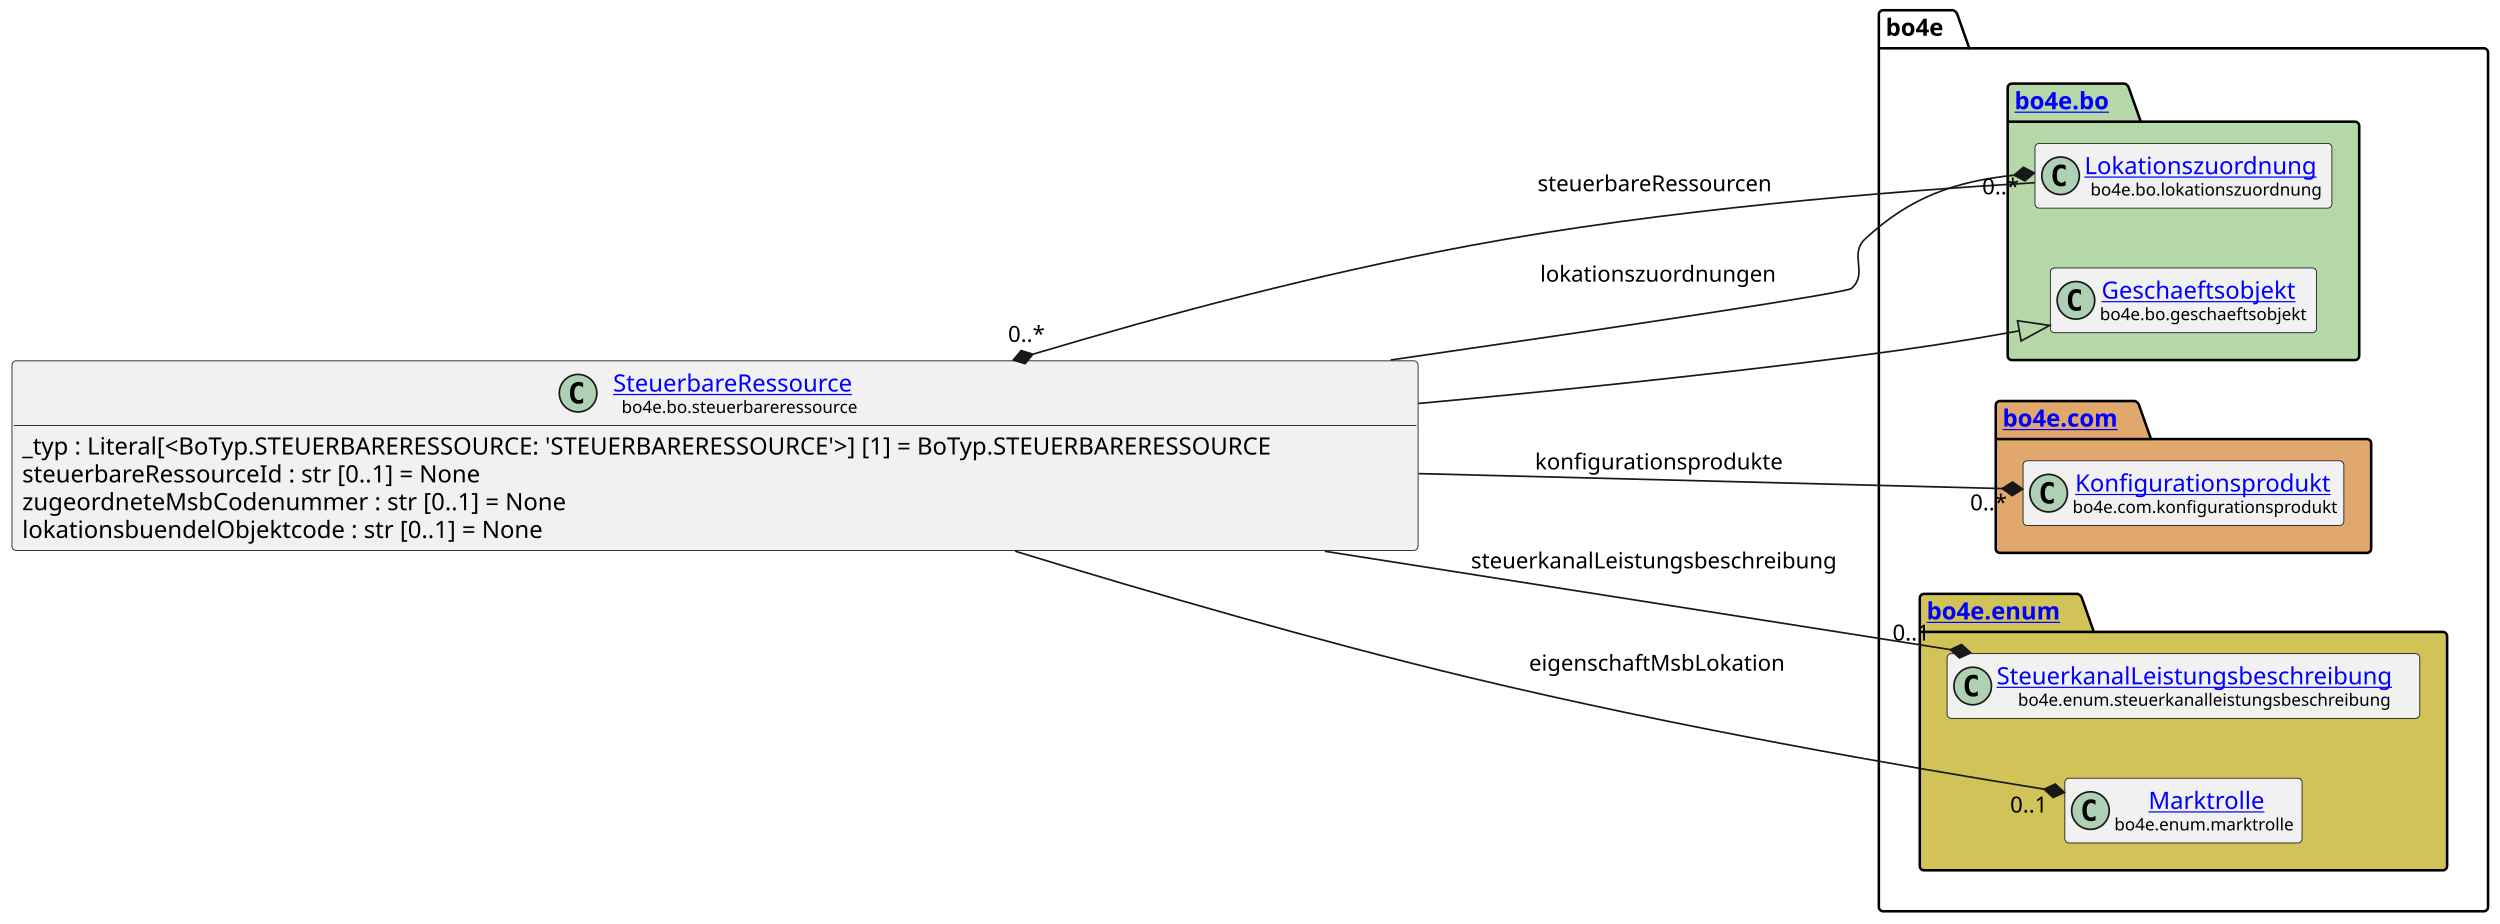
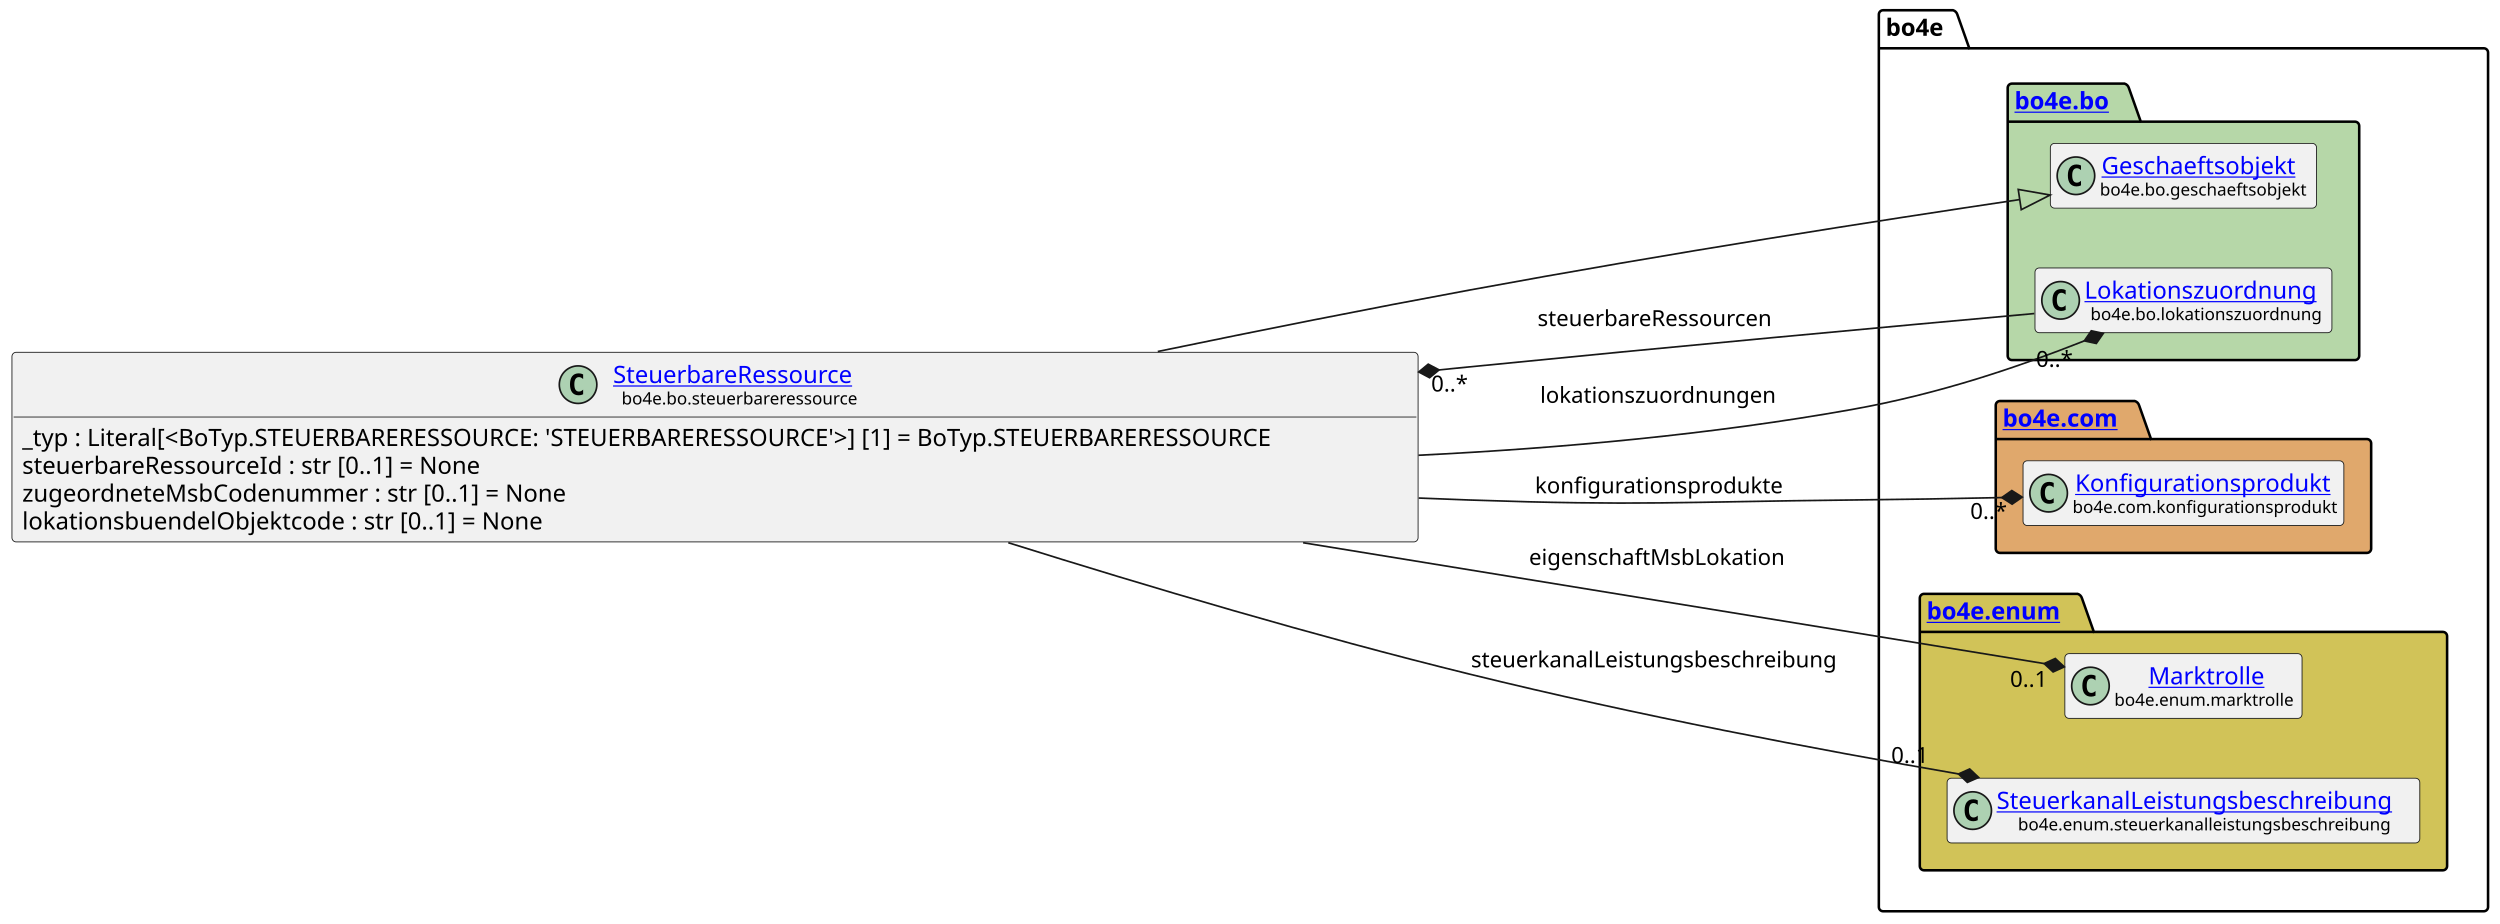
<svg xmlns="http://www.w3.org/2000/svg" xmlns:xlink="http://www.w3.org/1999/xlink" contentStyleType="text/css" height="541px" preserveAspectRatio="none" style="width:1465px;height:541px;background:#FFFFFF;" version="1.1" viewBox="0 0 1465 541" width="1465px" zoomAndPan="magnify">
  <defs />
  <g>
    <g id="cluster_bo4e">
      <path d="M1103.5,6 L1144.5,6 A3.75,3.75 0 0 1 1147,8.5 L1154,28.297 L1455.5,28.297 A2.5,2.5 0 0 1 1458,30.797 L1458,531.5 A2.5,2.5 0 0 1 1455.5,534 L1103.5,534 A2.5,2.5 0 0 1 1101,531.5 L1101,8.5 A2.5,2.5 0 0 1 1103.5,6 " fill="none" style="stroke:#000000;stroke-width:1.5;" />
      <line style="stroke:#000000;stroke-width:1.5;" x1="1101" x2="1154" y1="28.297" y2="28.297" />
      <text fill="#000000" font-family="sans-serif" font-size="14" font-weight="bold" lengthAdjust="spacing" textLength="40" x="1105" y="20.995">bo4e</text>
    </g>
    <g id="cluster_bo">
      <path d="M1179,49 L1245,49 A3.75,3.75 0 0 1 1247.5,51.5 L1254.5,71.297 L1380,71.297 A2.5,2.5 0 0 1 1382.5,73.797 L1382.5,208.5 A2.5,2.5 0 0 1 1380,211 L1179,211 A2.5,2.5 0 0 1 1176.5,208.5 L1176.5,51.5 A2.5,2.5 0 0 1 1179,49 " fill="#B6D7A8" style="stroke:#000000;stroke-width:1.5;" />
      <line style="stroke:#000000;stroke-width:1.5;" x1="1176.5" x2="1254.5" y1="71.297" y2="71.297" />
      <a href="https://bo4e.github.io/BO4E-python/latest/api/bo4e.bo.html" target="_top" title="https://bo4e.github.io/BO4E-python/latest/api/bo4e.bo.html" xlink:actuate="onRequest" xlink:href="https://bo4e.github.io/BO4E-python/latest/api/bo4e.bo.html" xlink:show="new" xlink:title="https://bo4e.github.io/BO4E-python/latest/api/bo4e.bo.html" xlink:type="simple">
        <text fill="#0000FF" font-family="sans-serif" font-size="14" font-weight="bold" lengthAdjust="spacing" text-decoration="underline" textLength="65" x="1180.5" y="63.995">bo4e.bo</text>
      </a>
    </g>
    <g id="cluster_com">
      <path d="M1172,235 L1251,235 A3.75,3.75 0 0 1 1253.5,237.5 L1260.5,257.297 L1387,257.297 A2.5,2.5 0 0 1 1389.5,259.797 L1389.5,321.5 A2.5,2.5 0 0 1 1387,324 L1172,324 A2.5,2.5 0 0 1 1169.5,321.5 L1169.5,237.5 A2.5,2.5 0 0 1 1172,235 " fill="#E0A86C" style="stroke:#000000;stroke-width:1.5;" />
      <line style="stroke:#000000;stroke-width:1.5;" x1="1169.5" x2="1260.5" y1="257.297" y2="257.297" />
      <a href="https://bo4e.github.io/BO4E-python/latest/api/bo4e.com.html" target="_top" title="https://bo4e.github.io/BO4E-python/latest/api/bo4e.com.html" xlink:actuate="onRequest" xlink:href="https://bo4e.github.io/BO4E-python/latest/api/bo4e.com.html" xlink:show="new" xlink:title="https://bo4e.github.io/BO4E-python/latest/api/bo4e.com.html" xlink:type="simple">
        <text fill="#0000FF" font-family="sans-serif" font-size="14" font-weight="bold" lengthAdjust="spacing" text-decoration="underline" textLength="78" x="1173.5" y="249.995">bo4e.com</text>
      </a>
    </g>
    <g id="cluster_enum">
      <path d="M1127.5,348 L1217.5,348 A3.75,3.75 0 0 1 1220,350.5 L1227,370.297 L1431.5,370.297 A2.5,2.5 0 0 1 1434,372.797 L1434,507.5 A2.5,2.5 0 0 1 1431.5,510 L1127.5,510 A2.5,2.5 0 0 1 1125,507.5 L1125,350.5 A2.5,2.5 0 0 1 1127.5,348 " fill="#D1C358" style="stroke:#000000;stroke-width:1.5;" />
      <line style="stroke:#000000;stroke-width:1.5;" x1="1125" x2="1227" y1="370.297" y2="370.297" />
      <a href="https://bo4e.github.io/BO4E-python/latest/api/bo4e.enum.html" target="_top" title="https://bo4e.github.io/BO4E-python/latest/api/bo4e.enum.html" xlink:actuate="onRequest" xlink:href="https://bo4e.github.io/BO4E-python/latest/api/bo4e.enum.html" xlink:show="new" xlink:title="https://bo4e.github.io/BO4E-python/latest/api/bo4e.enum.html" xlink:type="simple">
        <text fill="#0000FF" font-family="sans-serif" font-size="14" font-weight="bold" lengthAdjust="spacing" text-decoration="underline" textLength="89" x="1129" y="362.995">bo4e.enum</text>
      </a>
    </g>
+     <g id="elem_Geschaeftsobjekt">
+       <rect codeLine="11" fill="#F1F1F1" height="37.938" id="Geschaeftsobjekt" rx="2.5" ry="2.5" style="stroke:#181818;stroke-width:0.5;" width="156" x="1201.5" y="84.03" />
+       <ellipse cx="1216.5" cy="102.999" fill="#ADD1B2" rx="11" ry="11" style="stroke:#181818;stroke-width:1.0;" />
+       <path d="M1219.469,108.639 Q1218.891,108.936 1218.25,109.077 Q1217.609,109.233 1216.906,109.233 Q1214.406,109.233 1213.078,107.593 Q1211.766,105.936 1211.766,102.811 Q1211.766,99.686 1213.078,98.03 Q1214.406,96.374 1216.906,96.374 Q1217.609,96.374 1218.25,96.53 Q1218.906,96.686 1219.469,96.983 L1219.469,99.702 Q1218.844,99.124 1218.25,98.858 Q1217.656,98.577 1217.031,98.577 Q1215.688,98.577 1215,99.655 Q1214.312,100.718 1214.312,102.811 Q1214.312,104.905 1215,105.983 Q1215.688,107.046 1217.031,107.046 Q1217.656,107.046 1218.25,106.78 Q1218.844,106.499 1219.469,105.921 L1219.469,108.639 Z " fill="#000000" />
+       <a href="https://bo4e.github.io/BO4E-python/latest/api/bo4e.bo.html#bo4e.bo.geschaeftsobjekt.Geschaeftsobjekt" target="_top" title="https://bo4e.github.io/BO4E-python/latest/api/bo4e.bo.html#bo4e.bo.geschaeftsobjekt.Geschaeftsobjekt" xlink:actuate="onRequest" xlink:href="https://bo4e.github.io/BO4E-python/latest/api/bo4e.bo.html#bo4e.bo.geschaeftsobjekt.Geschaeftsobjekt" xlink:show="new" xlink:title="https://bo4e.github.io/BO4E-python/latest/api/bo4e.bo.html#bo4e.bo.geschaeftsobjekt.Geschaeftsobjekt" xlink:type="simple">
+         <text fill="#0000FF" font-family="sans-serif" font-size="14" lengthAdjust="spacing" text-decoration="underline" textLength="122" x="1231.5" y="102.025">Geschaeftsobjekt</text>
+       </a>
+       <text fill="#000000" font-family="sans-serif" font-size="10" lengthAdjust="spacing" textLength="124" x="1230.5" y="114.609">bo4e.bo.geschaeftsobjekt</text>
+     </g>
    <g id="elem_Lokationszuordnung">
-       <rect codeLine="11" fill="#F1F1F1" height="37.938" id="Lokationszuordnung" rx="2.5" ry="2.5" style="stroke:#181818;stroke-width:0.5;" width="174" x="1192.5" y="84.03" />
-       <ellipse cx="1207.5" cy="102.999" fill="#ADD1B2" rx="11" ry="11" style="stroke:#181818;stroke-width:1.0;" />
-       <path d="M1210.469,108.639 Q1209.891,108.936 1209.25,109.077 Q1208.609,109.233 1207.906,109.233 Q1205.406,109.233 1204.078,107.593 Q1202.766,105.936 1202.766,102.811 Q1202.766,99.686 1204.078,98.03 Q1205.406,96.374 1207.906,96.374 Q1208.609,96.374 1209.25,96.53 Q1209.906,96.686 1210.469,96.983 L1210.469,99.702 Q1209.844,99.124 1209.25,98.858 Q1208.656,98.577 1208.031,98.577 Q1206.688,98.577 1206,99.655 Q1205.312,100.718 1205.312,102.811 Q1205.312,104.905 1206,105.983 Q1206.688,107.046 1208.031,107.046 Q1208.656,107.046 1209.25,106.78 Q1209.844,106.499 1210.469,105.921 L1210.469,108.639 Z " fill="#000000" />
+       <rect codeLine="12" fill="#F1F1F1" height="37.938" id="Lokationszuordnung" rx="2.5" ry="2.5" style="stroke:#181818;stroke-width:0.5;" width="174" x="1192.5" y="157.03" />
+       <ellipse cx="1207.5" cy="175.999" fill="#ADD1B2" rx="11" ry="11" style="stroke:#181818;stroke-width:1.0;" />
+       <path d="M1210.469,181.639 Q1209.891,181.936 1209.25,182.077 Q1208.609,182.233 1207.906,182.233 Q1205.406,182.233 1204.078,180.593 Q1202.766,178.936 1202.766,175.811 Q1202.766,172.686 1204.078,171.03 Q1205.406,169.374 1207.906,169.374 Q1208.609,169.374 1209.25,169.53 Q1209.906,169.686 1210.469,169.983 L1210.469,172.702 Q1209.844,172.124 1209.25,171.858 Q1208.656,171.577 1208.031,171.577 Q1206.688,171.577 1206,172.655 Q1205.312,173.718 1205.312,175.811 Q1205.312,177.905 1206,178.983 Q1206.688,180.046 1208.031,180.046 Q1208.656,180.046 1209.25,179.78 Q1209.844,179.499 1210.469,178.921 L1210.469,181.639 Z " fill="#000000" />
      <a href="https://bo4e.github.io/BO4E-python/latest/api/bo4e.bo.html#bo4e.bo.lokationszuordnung.Lokationszuordnung" target="_top" title="https://bo4e.github.io/BO4E-python/latest/api/bo4e.bo.html#bo4e.bo.lokationszuordnung.Lokationszuordnung" xlink:actuate="onRequest" xlink:href="https://bo4e.github.io/BO4E-python/latest/api/bo4e.bo.html#bo4e.bo.lokationszuordnung.Lokationszuordnung" xlink:show="new" xlink:title="https://bo4e.github.io/BO4E-python/latest/api/bo4e.bo.html#bo4e.bo.lokationszuordnung.Lokationszuordnung" xlink:type="simple">
-         <text fill="#0000FF" font-family="sans-serif" font-size="14" lengthAdjust="spacing" text-decoration="underline" textLength="142" x="1221.5" y="102.025">Lokationszuordnung</text>
+         <text fill="#0000FF" font-family="sans-serif" font-size="14" lengthAdjust="spacing" text-decoration="underline" textLength="142" x="1221.5" y="175.025">Lokationszuordnung</text>
      </a>
-       <text fill="#000000" font-family="sans-serif" font-size="10" lengthAdjust="spacing" textLength="135" x="1225" y="114.609">bo4e.bo.lokationszuordnung</text>
-     </g>
-     <g id="elem_Geschaeftsobjekt">
-       <rect codeLine="12" fill="#F1F1F1" height="37.938" id="Geschaeftsobjekt" rx="2.5" ry="2.5" style="stroke:#181818;stroke-width:0.5;" width="156" x="1201.5" y="157.03" />
-       <ellipse cx="1216.5" cy="175.999" fill="#ADD1B2" rx="11" ry="11" style="stroke:#181818;stroke-width:1.0;" />
-       <path d="M1219.469,181.639 Q1218.891,181.936 1218.25,182.077 Q1217.609,182.233 1216.906,182.233 Q1214.406,182.233 1213.078,180.593 Q1211.766,178.936 1211.766,175.811 Q1211.766,172.686 1213.078,171.03 Q1214.406,169.374 1216.906,169.374 Q1217.609,169.374 1218.25,169.53 Q1218.906,169.686 1219.469,169.983 L1219.469,172.702 Q1218.844,172.124 1218.25,171.858 Q1217.656,171.577 1217.031,171.577 Q1215.688,171.577 1215,172.655 Q1214.312,173.718 1214.312,175.811 Q1214.312,177.905 1215,178.983 Q1215.688,180.046 1217.031,180.046 Q1217.656,180.046 1218.25,179.78 Q1218.844,179.499 1219.469,178.921 L1219.469,181.639 Z " fill="#000000" />
-       <a href="https://bo4e.github.io/BO4E-python/latest/api/bo4e.bo.html#bo4e.bo.geschaeftsobjekt.Geschaeftsobjekt" target="_top" title="https://bo4e.github.io/BO4E-python/latest/api/bo4e.bo.html#bo4e.bo.geschaeftsobjekt.Geschaeftsobjekt" xlink:actuate="onRequest" xlink:href="https://bo4e.github.io/BO4E-python/latest/api/bo4e.bo.html#bo4e.bo.geschaeftsobjekt.Geschaeftsobjekt" xlink:show="new" xlink:title="https://bo4e.github.io/BO4E-python/latest/api/bo4e.bo.html#bo4e.bo.geschaeftsobjekt.Geschaeftsobjekt" xlink:type="simple">
-         <text fill="#0000FF" font-family="sans-serif" font-size="14" lengthAdjust="spacing" text-decoration="underline" textLength="122" x="1231.5" y="175.025">Geschaeftsobjekt</text>
-       </a>
-       <text fill="#000000" font-family="sans-serif" font-size="10" lengthAdjust="spacing" textLength="124" x="1230.5" y="187.609">bo4e.bo.geschaeftsobjekt</text>
+       <text fill="#000000" font-family="sans-serif" font-size="10" lengthAdjust="spacing" textLength="135" x="1225" y="187.609">bo4e.bo.lokationszuordnung</text>
    </g>
    <g id="elem_Konfigurationsprodukt">
      <rect codeLine="15" fill="#F1F1F1" height="37.938" id="Konfigurationsprodukt" rx="2.5" ry="2.5" style="stroke:#181818;stroke-width:0.5;" width="188" x="1185.5" y="270.03" />
      <ellipse cx="1200.5" cy="288.999" fill="#ADD1B2" rx="11" ry="11" style="stroke:#181818;stroke-width:1.0;" />
      <path d="M1203.469,294.639 Q1202.891,294.936 1202.25,295.077 Q1201.609,295.233 1200.906,295.233 Q1198.406,295.233 1197.078,293.592 Q1195.766,291.936 1195.766,288.811 Q1195.766,285.686 1197.078,284.03 Q1198.406,282.374 1200.906,282.374 Q1201.609,282.374 1202.25,282.53 Q1202.906,282.686 1203.469,282.983 L1203.469,285.702 Q1202.844,285.124 1202.25,284.858 Q1201.656,284.577 1201.031,284.577 Q1199.688,284.577 1199,285.655 Q1198.312,286.717 1198.312,288.811 Q1198.312,290.905 1199,291.983 Q1199.688,293.046 1201.031,293.046 Q1201.656,293.046 1202.25,292.78 Q1202.844,292.499 1203.469,291.921 L1203.469,294.639 Z " fill="#000000" />
      <a href="https://bo4e.github.io/BO4E-python/latest/api/bo4e.com.html#bo4e.com.konfigurationsprodukt.Konfigurationsprodukt" target="_top" title="https://bo4e.github.io/BO4E-python/latest/api/bo4e.com.html#bo4e.com.konfigurationsprodukt.Konfigurationsprodukt" xlink:actuate="onRequest" xlink:href="https://bo4e.github.io/BO4E-python/latest/api/bo4e.com.html#bo4e.com.konfigurationsprodukt.Konfigurationsprodukt" xlink:show="new" xlink:title="https://bo4e.github.io/BO4E-python/latest/api/bo4e.com.html#bo4e.com.konfigurationsprodukt.Konfigurationsprodukt" xlink:type="simple">
        <text fill="#0000FF" font-family="sans-serif" font-size="14" lengthAdjust="spacing" text-decoration="underline" textLength="153" x="1216" y="288.025">Konfigurationsprodukt</text>
      </a>
      <text fill="#000000" font-family="sans-serif" font-size="10" lengthAdjust="spacing" textLength="156" x="1214.5" y="300.609">bo4e.com.konfigurationsprodukt</text>
    </g>
+     <g id="elem_Marktrolle">
+       <rect codeLine="18" fill="#F1F1F1" height="37.938" id="Marktrolle" rx="2.5" ry="2.5" style="stroke:#181818;stroke-width:0.5;" width="139" x="1210" y="383.03" />
+       <ellipse cx="1225" cy="401.999" fill="#ADD1B2" rx="11" ry="11" style="stroke:#181818;stroke-width:1.0;" />
+       <path d="M1227.969,407.639 Q1227.391,407.936 1226.75,408.077 Q1226.109,408.233 1225.406,408.233 Q1222.906,408.233 1221.578,406.592 Q1220.266,404.936 1220.266,401.811 Q1220.266,398.686 1221.578,397.03 Q1222.906,395.374 1225.406,395.374 Q1226.109,395.374 1226.75,395.53 Q1227.406,395.686 1227.969,395.983 L1227.969,398.702 Q1227.344,398.124 1226.75,397.858 Q1226.156,397.577 1225.531,397.577 Q1224.188,397.577 1223.5,398.655 Q1222.812,399.717 1222.812,401.811 Q1222.812,403.905 1223.5,404.983 Q1224.188,406.046 1225.531,406.046 Q1226.156,406.046 1226.75,405.78 Q1227.344,405.499 1227.969,404.921 L1227.969,407.639 Z " fill="#000000" />
+       <a href="https://bo4e.github.io/BO4E-python/latest/api/bo4e.enum.html#bo4e.enum.marktrolle.Marktrolle" target="_top" title="https://bo4e.github.io/BO4E-python/latest/api/bo4e.enum.html#bo4e.enum.marktrolle.Marktrolle" xlink:actuate="onRequest" xlink:href="https://bo4e.github.io/BO4E-python/latest/api/bo4e.enum.html#bo4e.enum.marktrolle.Marktrolle" xlink:show="new" xlink:title="https://bo4e.github.io/BO4E-python/latest/api/bo4e.enum.html#bo4e.enum.marktrolle.Marktrolle" xlink:type="simple">
+         <text fill="#0000FF" font-family="sans-serif" font-size="14" lengthAdjust="spacing" text-decoration="underline" textLength="67" x="1259" y="401.025">Marktrolle</text>
+       </a>
+       <text fill="#000000" font-family="sans-serif" font-size="10" lengthAdjust="spacing" textLength="107" x="1239" y="413.609">bo4e.enum.marktrolle</text>
+     </g>
    <g id="elem_SteuerkanalLeistungsbeschreibung">
-       <rect codeLine="18" fill="#F1F1F1" height="37.938" id="SteuerkanalLeistungsbeschreibung" rx="2.5" ry="2.5" style="stroke:#181818;stroke-width:0.5;" width="277" x="1141" y="383.03" />
-       <ellipse cx="1156" cy="401.999" fill="#ADD1B2" rx="11" ry="11" style="stroke:#181818;stroke-width:1.0;" />
-       <path d="M1158.969,407.639 Q1158.391,407.936 1157.75,408.077 Q1157.109,408.233 1156.406,408.233 Q1153.906,408.233 1152.578,406.592 Q1151.266,404.936 1151.266,401.811 Q1151.266,398.686 1152.578,397.03 Q1153.906,395.374 1156.406,395.374 Q1157.109,395.374 1157.75,395.53 Q1158.406,395.686 1158.969,395.983 L1158.969,398.702 Q1158.344,398.124 1157.75,397.858 Q1157.156,397.577 1156.531,397.577 Q1155.188,397.577 1154.5,398.655 Q1153.812,399.717 1153.812,401.811 Q1153.812,403.905 1154.5,404.983 Q1155.188,406.046 1156.531,406.046 Q1157.156,406.046 1157.75,405.78 Q1158.344,405.499 1158.969,404.921 L1158.969,407.639 Z " fill="#000000" />
+       <rect codeLine="19" fill="#F1F1F1" height="37.938" id="SteuerkanalLeistungsbeschreibung" rx="2.5" ry="2.5" style="stroke:#181818;stroke-width:0.5;" width="277" x="1141" y="456.03" />
+       <ellipse cx="1156" cy="474.999" fill="#ADD1B2" rx="11" ry="11" style="stroke:#181818;stroke-width:1.0;" />
+       <path d="M1158.969,480.639 Q1158.391,480.936 1157.75,481.077 Q1157.109,481.233 1156.406,481.233 Q1153.906,481.233 1152.578,479.592 Q1151.266,477.936 1151.266,474.811 Q1151.266,471.686 1152.578,470.03 Q1153.906,468.374 1156.406,468.374 Q1157.109,468.374 1157.75,468.53 Q1158.406,468.686 1158.969,468.983 L1158.969,471.702 Q1158.344,471.124 1157.75,470.858 Q1157.156,470.577 1156.531,470.577 Q1155.188,470.577 1154.5,471.655 Q1153.812,472.717 1153.812,474.811 Q1153.812,476.905 1154.5,477.983 Q1155.188,479.046 1156.531,479.046 Q1157.156,479.046 1157.75,478.78 Q1158.344,478.499 1158.969,477.921 L1158.969,480.639 Z " fill="#000000" />
      <a href="https://bo4e.github.io/BO4E-python/latest/api/bo4e.enum.html#bo4e.enum.steuerkanalleistungsbeschreibung.SteuerkanalLeistungsbeschreibung" target="_top" title="https://bo4e.github.io/BO4E-python/latest/api/bo4e.enum.html#bo4e.enum.steuerkanalleistungsbeschreibung.SteuerkanalLeistungsbeschreibung" xlink:actuate="onRequest" xlink:href="https://bo4e.github.io/BO4E-python/latest/api/bo4e.enum.html#bo4e.enum.steuerkanalleistungsbeschreibung.SteuerkanalLeistungsbeschreibung" xlink:show="new" xlink:title="https://bo4e.github.io/BO4E-python/latest/api/bo4e.enum.html#bo4e.enum.steuerkanalleistungsbeschreibung.SteuerkanalLeistungsbeschreibung" xlink:type="simple">
-         <text fill="#0000FF" font-family="sans-serif" font-size="14" lengthAdjust="spacing" text-decoration="underline" textLength="245" x="1170" y="401.025">SteuerkanalLeistungsbeschreibung</text>
+         <text fill="#0000FF" font-family="sans-serif" font-size="14" lengthAdjust="spacing" text-decoration="underline" textLength="245" x="1170" y="474.025">SteuerkanalLeistungsbeschreibung</text>
      </a>
-       <text fill="#000000" font-family="sans-serif" font-size="10" lengthAdjust="spacing" textLength="220" x="1182.5" y="413.609">bo4e.enum.steuerkanalleistungsbeschreibung</text>
-     </g>
-     <g id="elem_Marktrolle">
-       <rect codeLine="19" fill="#F1F1F1" height="37.938" id="Marktrolle" rx="2.5" ry="2.5" style="stroke:#181818;stroke-width:0.5;" width="139" x="1210" y="456.03" />
-       <ellipse cx="1225" cy="474.999" fill="#ADD1B2" rx="11" ry="11" style="stroke:#181818;stroke-width:1.0;" />
-       <path d="M1227.969,480.639 Q1227.391,480.936 1226.75,481.077 Q1226.109,481.233 1225.406,481.233 Q1222.906,481.233 1221.578,479.592 Q1220.266,477.936 1220.266,474.811 Q1220.266,471.686 1221.578,470.03 Q1222.906,468.374 1225.406,468.374 Q1226.109,468.374 1226.75,468.53 Q1227.406,468.686 1227.969,468.983 L1227.969,471.702 Q1227.344,471.124 1226.75,470.858 Q1226.156,470.577 1225.531,470.577 Q1224.188,470.577 1223.5,471.655 Q1222.812,472.717 1222.812,474.811 Q1222.812,476.905 1223.5,477.983 Q1224.188,479.046 1225.531,479.046 Q1226.156,479.046 1226.75,478.78 Q1227.344,478.499 1227.969,477.921 L1227.969,480.639 Z " fill="#000000" />
-       <a href="https://bo4e.github.io/BO4E-python/latest/api/bo4e.enum.html#bo4e.enum.marktrolle.Marktrolle" target="_top" title="https://bo4e.github.io/BO4E-python/latest/api/bo4e.enum.html#bo4e.enum.marktrolle.Marktrolle" xlink:actuate="onRequest" xlink:href="https://bo4e.github.io/BO4E-python/latest/api/bo4e.enum.html#bo4e.enum.marktrolle.Marktrolle" xlink:show="new" xlink:title="https://bo4e.github.io/BO4E-python/latest/api/bo4e.enum.html#bo4e.enum.marktrolle.Marktrolle" xlink:type="simple">
-         <text fill="#0000FF" font-family="sans-serif" font-size="14" lengthAdjust="spacing" text-decoration="underline" textLength="67" x="1259" y="474.025">Marktrolle</text>
-       </a>
-       <text fill="#000000" font-family="sans-serif" font-size="10" lengthAdjust="spacing" textLength="107" x="1239" y="486.609">bo4e.enum.marktrolle</text>
+       <text fill="#000000" font-family="sans-serif" font-size="10" lengthAdjust="spacing" textLength="220" x="1182.5" y="486.609">bo4e.enum.steuerkanalleistungsbeschreibung</text>
    </g>
    <g id="elem_SteuerbareRessource">
-       <rect codeLine="3" fill="#F1F1F1" height="111.125" id="SteuerbareRessource" rx="2.5" ry="2.5" style="stroke:#181818;stroke-width:0.5;" width="824" x="7" y="211.44" />
-       <ellipse cx="338.75" cy="230.409" fill="#ADD1B2" rx="11" ry="11" style="stroke:#181818;stroke-width:1.0;" />
-       <path d="M341.719,236.049 Q341.141,236.346 340.5,236.487 Q339.859,236.643 339.156,236.643 Q336.656,236.643 335.328,235.002 Q334.016,233.346 334.016,230.221 Q334.016,227.096 335.328,225.44 Q336.656,223.784 339.156,223.784 Q339.859,223.784 340.5,223.94 Q341.156,224.096 341.719,224.393 L341.719,227.112 Q341.094,226.534 340.5,226.268 Q339.906,225.987 339.281,225.987 Q337.938,225.987 337.25,227.065 Q336.562,228.127 336.562,230.221 Q336.562,232.315 337.25,233.393 Q337.938,234.456 339.281,234.456 Q339.906,234.456 340.5,234.19 Q341.094,233.909 341.719,233.331 L341.719,236.049 Z " fill="#000000" />
+       <rect codeLine="3" fill="#F1F1F1" height="111.125" id="SteuerbareRessource" rx="2.5" ry="2.5" style="stroke:#181818;stroke-width:0.5;" width="824" x="7" y="206.44" />
+       <ellipse cx="338.75" cy="225.409" fill="#ADD1B2" rx="11" ry="11" style="stroke:#181818;stroke-width:1.0;" />
+       <path d="M341.719,231.049 Q341.141,231.346 340.5,231.487 Q339.859,231.643 339.156,231.643 Q336.656,231.643 335.328,230.002 Q334.016,228.346 334.016,225.221 Q334.016,222.096 335.328,220.44 Q336.656,218.784 339.156,218.784 Q339.859,218.784 340.5,218.94 Q341.156,219.096 341.719,219.393 L341.719,222.112 Q341.094,221.534 340.5,221.268 Q339.906,220.987 339.281,220.987 Q337.938,220.987 337.25,222.065 Q336.562,223.127 336.562,225.221 Q336.562,227.315 337.25,228.393 Q337.938,229.456 339.281,229.456 Q339.906,229.456 340.5,229.19 Q341.094,228.909 341.719,228.331 L341.719,231.049 Z " fill="#000000" />
      <a href="https://bo4e.github.io/BO4E-python/latest/api/bo4e.bo.html#bo4e.bo.steuerbareressource.SteuerbareRessource" target="_top" title="https://bo4e.github.io/BO4E-python/latest/api/bo4e.bo.html#bo4e.bo.steuerbareressource.SteuerbareRessource" xlink:actuate="onRequest" xlink:href="https://bo4e.github.io/BO4E-python/latest/api/bo4e.bo.html#bo4e.bo.steuerbareressource.SteuerbareRessource" xlink:show="new" xlink:title="https://bo4e.github.io/BO4E-python/latest/api/bo4e.bo.html#bo4e.bo.steuerbareressource.SteuerbareRessource" xlink:type="simple">
-         <text fill="#0000FF" font-family="sans-serif" font-size="14" lengthAdjust="spacing" text-decoration="underline" textLength="152" x="359.25" y="229.435">SteuerbareRessource</text>
+         <text fill="#0000FF" font-family="sans-serif" font-size="14" lengthAdjust="spacing" text-decoration="underline" textLength="152" x="359.25" y="224.435">SteuerbareRessource</text>
      </a>
-       <text fill="#000000" font-family="sans-serif" font-size="10" lengthAdjust="spacing" textLength="142" x="364.25" y="242.019">bo4e.bo.steuerbareressource</text>
-       <line style="stroke:#181818;stroke-width:0.5;" x1="8" x2="830" y1="249.377" y2="249.377" />
-       <text fill="#000000" font-family="sans-serif" font-size="14" lengthAdjust="spacing" textLength="812" x="13" y="266.373">_typ : Literal[&lt;BoTyp.STEUERBARERESSOURCE: 'STEUERBARERESSOURCE'&gt;] [1] = BoTyp.STEUERBARERESSOURCE</text>
-       <text fill="#000000" font-family="sans-serif" font-size="14" lengthAdjust="spacing" textLength="291" x="13" y="282.67">steuerbareRessourceId : str [0..1] = None</text>
-       <text fill="#000000" font-family="sans-serif" font-size="14" lengthAdjust="spacing" textLength="342" x="13" y="298.966">zugeordneteMsbCodenummer : str [0..1] = None</text>
-       <text fill="#000000" font-family="sans-serif" font-size="14" lengthAdjust="spacing" textLength="327" x="13" y="315.263">lokationsbuendelObjektcode : str [0..1] = None</text>
+       <text fill="#000000" font-family="sans-serif" font-size="10" lengthAdjust="spacing" textLength="142" x="364.25" y="237.019">bo4e.bo.steuerbareressource</text>
+       <line style="stroke:#181818;stroke-width:0.5;" x1="8" x2="830" y1="244.377" y2="244.377" />
+       <text fill="#000000" font-family="sans-serif" font-size="14" lengthAdjust="spacing" textLength="812" x="13" y="261.373">_typ : Literal[&lt;BoTyp.STEUERBARERESSOURCE: 'STEUERBARERESSOURCE'&gt;] [1] = BoTyp.STEUERBARERESSOURCE</text>
+       <text fill="#000000" font-family="sans-serif" font-size="14" lengthAdjust="spacing" textLength="291" x="13" y="277.67">steuerbareRessourceId : str [0..1] = None</text>
+       <text fill="#000000" font-family="sans-serif" font-size="14" lengthAdjust="spacing" textLength="342" x="13" y="293.966">zugeordneteMsbCodenummer : str [0..1] = None</text>
+       <text fill="#000000" font-family="sans-serif" font-size="14" lengthAdjust="spacing" textLength="327" x="13" y="310.263">lokationsbuendelObjektcode : str [0..1] = None</text>
    </g>
    <g id="link_SteuerbareRessource_Lokationszuordnung">
-       <path codeLine="22" d="M605.29,207.562 C685.81,183.562 771.74,160.7 861,144 C974.47,122.77 1107.47,112.11 1192.33,107.07 " fill="none" id="SteuerbareRessource-backto-Lokationszuordnung" style="stroke:#181818;stroke-width:1.0;" />
-       <polygon fill="#181818" points="593.79,210.99,600.683,213.109,605.29,207.562,598.397,205.443,593.79,210.99" style="stroke:#181818;stroke-width:1.0;" />
-       <text fill="#000000" font-family="sans-serif" font-size="13" lengthAdjust="spacing" textLength="144" x="901" y="112.067">steuerbareRessourcen</text>
-       <text fill="#000000" font-family="sans-serif" font-size="13" lengthAdjust="spacing" textLength="23" x="590.691" y="200.324">0..*</text>
+       <path codeLine="22" d="M843.309,216.77 C853.279,215.761 851.23,215.98 861,215 C975.45,203.56 1107.66,191.38 1192.11,183.74 " fill="none" id="SteuerbareRessource-backto-Lokationszuordnung" style="stroke:#181818;stroke-width:1.0;" />
+       <polygon fill="#181818" points="831.37,217.98,837.743,221.355,843.309,216.77,836.936,213.396,831.37,217.98" style="stroke:#181818;stroke-width:1.0;" />
+       <text fill="#000000" font-family="sans-serif" font-size="13" lengthAdjust="spacing" textLength="144" x="901" y="191.067">steuerbareRessourcen</text>
+       <text fill="#000000" font-family="sans-serif" font-size="13" lengthAdjust="spacing" textLength="23" x="838.655" y="229.42">0..*</text>
    </g>
    <g id="link_SteuerbareRessource_Lokationszuordnung">
-       <path codeLine="27" d="M814.96,210.95 C956.26,190.5 1081.96,171.68 1085,169 C1095.02,160.14 1083.21,149.11 1093,140 C1119.45,115.4 1145.489,106.396 1180.189,102.656 " fill="none" id="SteuerbareRessource-to-Lokationszuordnung" style="stroke:#181818;stroke-width:1.0;" />
-       <polygon fill="#181818" points="1192.12,101.37,1185.726,98.036,1180.189,102.656,1186.583,105.99,1192.12,101.37" style="stroke:#181818;stroke-width:1.0;" />
-       <text fill="#000000" font-family="sans-serif" font-size="13" lengthAdjust="spacing" textLength="141" x="902.5" y="165.067">lokationszuordnungen</text>
-       <text fill="#000000" font-family="sans-serif" font-size="13" lengthAdjust="spacing" textLength="23" x="1161.55" y="113.891">0..*</text>
+       <path codeLine="27" d="M831.21,266.78 C915.61,262.62 1003.54,254.51 1085,240 C1136.9,230.76 1182.778,214.996 1221.388,199.756 " fill="none" id="SteuerbareRessource-to-Lokationszuordnung" style="stroke:#181818;stroke-width:1.0;" />
+       <polygon fill="#181818" points="1232.55,195.35,1225.5,193.832,1221.388,199.756,1228.438,201.274,1232.55,195.35" style="stroke:#181818;stroke-width:1.0;" />
+       <text fill="#000000" font-family="sans-serif" font-size="13" lengthAdjust="spacing" textLength="141" x="902.5" y="236.067">lokationszuordnungen</text>
+       <text fill="#000000" font-family="sans-serif" font-size="13" lengthAdjust="spacing" textLength="23" x="1193.111" y="214.988">0..*</text>
    </g>
    <g id="link_SteuerbareRessource_Geschaeftsobjekt">
-       <path codeLine="23" d="M831.18,236.44 C915.28,228.7 1003.1,219.54 1085,209 C1123.36,204.06 1148.022,200.192 1183.322,193.872 " fill="none" id="SteuerbareRessource-to-Geschaeftsobjekt" style="stroke:#181818;stroke-width:1.0;" />
-       <polygon fill="none" points="1201.04,190.7,1182.264,187.966,1184.379,199.778,1201.04,190.7" style="stroke:#181818;stroke-width:1.0;" />
+       <path codeLine="23" d="M678.45,205.98 C738.28,193.6 801.78,180.92 861,170 C979.4,148.16 1099.637,129.468 1183.567,116.938 " fill="none" id="SteuerbareRessource-to-Geschaeftsobjekt" style="stroke:#181818;stroke-width:1.0;" />
+       <polygon fill="none" points="1201.37,114.28,1182.681,111.004,1184.453,122.872,1201.37,114.28" style="stroke:#181818;stroke-width:1.0;" />
    </g>
    <g id="link_SteuerbareRessource_SteuerkanalLeistungsbeschreibung">
-       <path codeLine="24" d="M776.31,323.03 C910.99,344.21 1043.686,365.076 1142.956,380.686 " fill="none" id="SteuerbareRessource-to-SteuerkanalLeistungsbeschreibung" style="stroke:#181818;stroke-width:1.0;" />
-       <polygon fill="#181818" points="1154.81,382.55,1149.504,377.666,1142.956,380.686,1148.262,385.569,1154.81,382.55" style="stroke:#181818;stroke-width:1.0;" />
-       <text fill="#000000" font-family="sans-serif" font-size="13" lengthAdjust="spacing" textLength="222" x="862" y="333.067">steuerkanalLeistungsbeschreibung</text>
-       <text fill="#000000" font-family="sans-serif" font-size="13" lengthAdjust="spacing" textLength="24" x="1109.025" y="375.332">0..1</text>
+       <path codeLine="24" d="M590.86,318.03 C672.14,343.53 771.02,372.87 861,395 C960.8,419.54 1063.726,439.004 1147.646,453.524 " fill="none" id="SteuerbareRessource-to-SteuerkanalLeistungsbeschreibung" style="stroke:#181818;stroke-width:1.0;" />
+       <polygon fill="#181818" points="1159.47,455.57,1154.24,450.606,1147.646,453.524,1152.876,458.488,1159.47,455.57" style="stroke:#181818;stroke-width:1.0;" />
+       <text fill="#000000" font-family="sans-serif" font-size="13" lengthAdjust="spacing" textLength="222" x="862" y="391.067">steuerkanalLeistungsbeschreibung</text>
+       <text fill="#000000" font-family="sans-serif" font-size="13" lengthAdjust="spacing" textLength="24" x="1108.239" y="447.096">0..1</text>
    </g>
    <g id="link_SteuerbareRessource_Konfigurationsprodukt">
-       <path codeLine="25" d="M831.33,277.54 C963.94,280.94 1086.824,284.093 1173.264,286.303 " fill="none" id="SteuerbareRessource-to-Konfigurationsprodukt" style="stroke:#181818;stroke-width:1.0;" />
-       <polygon fill="#181818" points="1185.26,286.61,1179.364,282.458,1173.264,286.303,1179.16,290.455,1185.26,286.61" style="stroke:#181818;stroke-width:1.0;" />
-       <text fill="#000000" font-family="sans-serif" font-size="13" lengthAdjust="spacing" textLength="147" x="899.5" y="275.067">konfigurationsprodukte</text>
-       <text fill="#000000" font-family="sans-serif" font-size="13" lengthAdjust="spacing" textLength="23" x="1154.495" y="299.057">0..*</text>
+       <path codeLine="25" d="M831.34,291.85 C841.32,292.27 851.22,292.66 861,293 C960.49,296.49 985.45,294.03 1085,293 C1117.59,292.66 1141.273,292.271 1173.013,291.581 " fill="none" id="SteuerbareRessource-to-Konfigurationsprodukt" style="stroke:#181818;stroke-width:1.0;" />
+       <polygon fill="#181818" points="1185.01,291.32,1178.925,287.451,1173.013,291.581,1179.098,295.45,1185.01,291.32" style="stroke:#181818;stroke-width:1.0;" />
+       <text fill="#000000" font-family="sans-serif" font-size="13" lengthAdjust="spacing" textLength="147" x="899.5" y="289.067">konfigurationsprodukte</text>
+       <text fill="#000000" font-family="sans-serif" font-size="13" lengthAdjust="spacing" textLength="23" x="1154.558" y="304.082">0..*</text>
    </g>
    <g id="link_SteuerbareRessource_Marktrolle">
-       <path codeLine="26" d="M594.86,323.01 C675.39,347.65 772.52,375.75 861,397 C982.71,426.23 1114.732,449.084 1197.862,462.454 " fill="none" id="SteuerbareRessource-to-Marktrolle" style="stroke:#181818;stroke-width:1.0;" />
-       <polygon fill="#181818" points="1209.71,464.36,1204.421,459.458,1197.862,462.454,1203.151,467.356,1209.71,464.36" style="stroke:#181818;stroke-width:1.0;" />
-       <text fill="#000000" font-family="sans-serif" font-size="13" lengthAdjust="spacing" textLength="154" x="896" y="393.067">eigenschaftMsbLokation</text>
-       <text fill="#000000" font-family="sans-serif" font-size="13" lengthAdjust="spacing" textLength="24" x="1177.914" y="476.134">0..1</text>
+       <path codeLine="26" d="M763.62,318.04 C929.32,345.06 1100.927,373.038 1197.847,388.848 " fill="none" id="SteuerbareRessource-to-Marktrolle" style="stroke:#181818;stroke-width:1.0;" />
+       <polygon fill="#181818" points="1209.69,390.78,1204.412,385.866,1197.847,388.848,1203.124,393.762,1209.69,390.78" style="stroke:#181818;stroke-width:1.0;" />
+       <text fill="#000000" font-family="sans-serif" font-size="13" lengthAdjust="spacing" textLength="154" x="896" y="331.067">eigenschaftMsbLokation</text>
+       <text fill="#000000" font-family="sans-serif" font-size="13" lengthAdjust="spacing" textLength="24" x="1177.892" y="402.499">0..1</text>
    </g>
  </g>
</svg>
